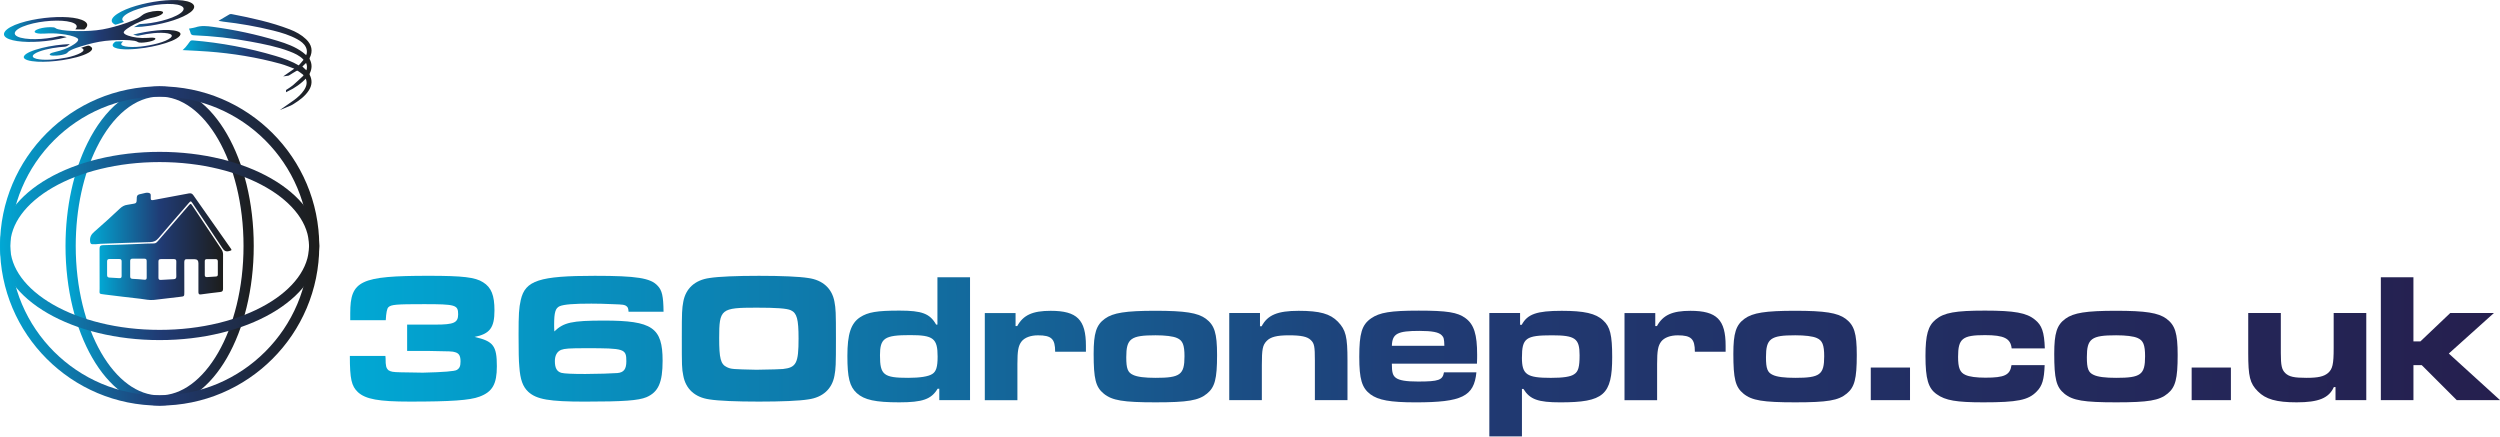
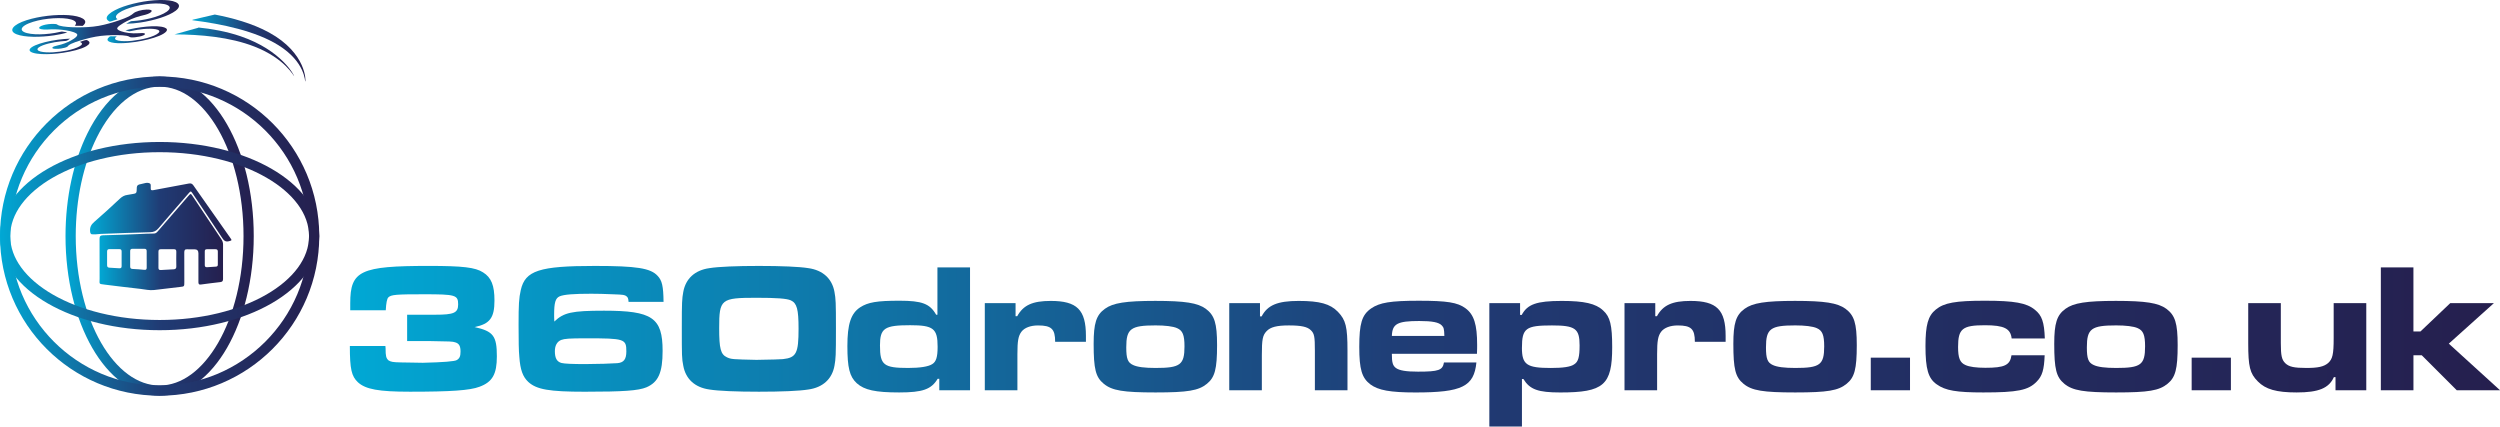
- <svg xmlns="http://www.w3.org/2000/svg" xmlns:xlink="http://www.w3.org/1999/xlink" id="Layer_2" data-name="Layer 2" viewBox="0 0 1223.8 213.64">
+ <svg xmlns="http://www.w3.org/2000/svg" xmlns:xlink="http://www.w3.org/1999/xlink" id="Layer_2" data-name="Layer 2" viewBox="0 0 1223.8 208.8">
  <defs>
    <style>
      .cls-1 {
-         stroke: url(#linear-gradient-3);
+         stroke: url(#New_Gradient_Swatch_1-2);
      }

-       .cls-1, .cls-2, .cls-3, .cls-4 {
+       .cls-1, .cls-2, .cls-3 {
+         fill: none;
        stroke-miterlimit: 10;
-       }
- 
-       .cls-1, .cls-3, .cls-4 {
-         fill: none;
        stroke-width: 5px;
      }

+       .cls-4 {
+         fill: url(#New_Gradient_Swatch_1-9);
+       }
+ 
      .cls-5 {
-         fill: url(#linear-gradient-14);
+         fill: url(#New_Gradient_Swatch_1-12);
      }

      .cls-6 {
-         fill: url(#linear-gradient-6);
+         fill: url(#New_Gradient_Swatch_1-10);
+       }
+ 
+       .cls-2 {
+         stroke: url(#New_Gradient_Swatch_1-3);
      }

      .cls-7 {
-         fill: url(#linear-gradient-11);
+         fill: url(#New_Gradient_Swatch_1-5);
      }

      .cls-8 {
-         fill: url(#linear-gradient-10);
-       }
- 
-       .cls-2 {
-         fill: url(#linear-gradient-7);
-         stroke: url(#linear-gradient-8);
+         fill: url(#New_Gradient_Swatch_1-14);
      }

      .cls-9 {
-         fill: url(#linear-gradient-5);
+         fill: url(#New_Gradient_Swatch_1-7);
      }

      .cls-3 {
-         stroke: url(#linear-gradient-4);
-       }
- 
-       .cls-4 {
-         stroke: url(#linear-gradient-2);
+         stroke: url(#New_Gradient_Swatch_1-4);
      }

      .cls-10 {
-         fill: url(#linear-gradient-9);
+         fill: url(#New_Gradient_Swatch_1-6);
      }

      .cls-11 {
-         fill: url(#linear-gradient);
+         fill: url(#New_Gradient_Swatch_1-11);
      }

      .cls-12 {
-         fill: url(#linear-gradient-12);
+         fill: url(#New_Gradient_Swatch_1-13);
      }

      .cls-13 {
-         fill: url(#linear-gradient-13);
+         fill: url(#New_Gradient_Swatch_1);
+       }
+ 
+       .cls-14 {
+         fill: url(#New_Gradient_Swatch_1-8);
      }
    </style>
-     <linearGradient id="linear-gradient" x1="171.27" y1="174.32" x2="1223.8" y2="174.32" gradientUnits="userSpaceOnUse">
+     <linearGradient id="New_Gradient_Swatch_1" data-name="New Gradient Swatch 1" x1="171.27" y1="169.48" x2="1223.8" y2="169.48" gradientUnits="userSpaceOnUse">
      <stop offset="0" stop-color="#01a8d4" />
      <stop offset=".5" stop-color="#203b74" />
      <stop offset="1" stop-color="#251f4e" />
    </linearGradient>
-     <linearGradient id="linear-gradient-2" x1="32.07" y1="120.41" x2="124.2" y2="120.41" gradientUnits="userSpaceOnUse">
-       <stop offset="0" stop-color="#01a8d4" />
-       <stop offset=".5" stop-color="#203b74" />
-       <stop offset="1" stop-color="#1d1d1b" />
-     </linearGradient>
-     <linearGradient id="linear-gradient-3" x1="0" x2="156.27" xlink:href="#linear-gradient-2" />
-     <linearGradient id="linear-gradient-4" x1="0" y1="120.41" x2="156.27" y2="120.41" xlink:href="#linear-gradient-2" />
-     <linearGradient id="linear-gradient-5" x1="48.71" y1="123.36" x2="109.19" y2="123.36" xlink:href="#linear-gradient-2" />
-     <linearGradient id="linear-gradient-6" x1="44.08" y1="108.71" x2="113.31" y2="108.71" xlink:href="#linear-gradient-2" />
-     <linearGradient id="linear-gradient-7" x1="90.54" y1="29.6" x2="152" y2="29.6" xlink:href="#linear-gradient-2" />
-     <linearGradient id="linear-gradient-8" x1="89.41" y1="30.37" x2="152.5" y2="30.37" xlink:href="#linear-gradient-2" />
-     <linearGradient id="linear-gradient-9" x1="59.86" y1="18.97" x2="89.32" y2="18.97" gradientTransform="translate(-11.75 1.77) rotate(-.95) scale(1.12 1) skewX(-1.8)" xlink:href="#linear-gradient-2" />
-     <linearGradient id="linear-gradient-10" x1="21.24" y1="24.75" x2="50.95" y2="24.75" gradientTransform="translate(-11.75 1.77) rotate(-.95) scale(1.12 1) skewX(-1.8)" xlink:href="#linear-gradient-2" />
-     <linearGradient id="linear-gradient-11" x1="25.76" y1="15.56" x2="81.55" y2="15.56" gradientTransform="translate(-11.75 1.77) rotate(-.95) scale(1.12 1) skewX(-1.8)" xlink:href="#linear-gradient-2" />
-     <linearGradient id="linear-gradient-12" x1="36.76" y1="25.93" x2="36.93" y2="25.93" xlink:href="#linear-gradient-2" />
-     <linearGradient id="linear-gradient-13" x1="59.26" y1="6.31" x2="95.07" y2="6.31" gradientTransform="translate(-11.75 1.77) rotate(-.95) scale(1.12 1) skewX(-1.8)" xlink:href="#linear-gradient-2" />
-     <linearGradient id="linear-gradient-14" x1="12.43" y1="13.21" x2="48.64" y2="13.21" gradientTransform="translate(-11.75 1.77) rotate(-.95) scale(1.12 1) skewX(-1.8)" xlink:href="#linear-gradient-2" />
+     <linearGradient id="New_Gradient_Swatch_1-2" data-name="New Gradient Swatch 1" x1="32.07" y1="115.57" x2="124.2" y2="115.57" xlink:href="#New_Gradient_Swatch_1" />
+     <linearGradient id="New_Gradient_Swatch_1-3" data-name="New Gradient Swatch 1" x1="0" y1="115.57" x2="156.27" y2="115.57" xlink:href="#New_Gradient_Swatch_1" />
+     <linearGradient id="New_Gradient_Swatch_1-4" data-name="New Gradient Swatch 1" x1="0" y1="115.57" x2="156.27" y2="115.57" xlink:href="#New_Gradient_Swatch_1" />
+     <linearGradient id="New_Gradient_Swatch_1-5" data-name="New Gradient Swatch 1" x1="48.71" y1="118.52" x2="109.19" y2="118.52" xlink:href="#New_Gradient_Swatch_1" />
+     <linearGradient id="New_Gradient_Swatch_1-6" data-name="New Gradient Swatch 1" x1="44.08" y1="103.87" x2="113.31" y2="103.87" xlink:href="#New_Gradient_Swatch_1" />
+     <linearGradient id="New_Gradient_Swatch_1-7" data-name="New Gradient Swatch 1" x1="61.02" y1="15.99" x2="86.83" y2="15.99" gradientTransform="translate(-15.63 2.35) rotate(-.95) scale(1.12 1) skewX(-1.8)" xlink:href="#New_Gradient_Swatch_1" />
+     <linearGradient id="New_Gradient_Swatch_1-8" data-name="New Gradient Swatch 1" x1="27.16" y1="21.05" x2="53.21" y2="21.05" gradientTransform="translate(-15.63 2.35) rotate(-.95) scale(1.12 1) skewX(-1.8)" xlink:href="#New_Gradient_Swatch_1" />
+     <linearGradient id="New_Gradient_Swatch_1-9" data-name="New Gradient Swatch 1" x1="31.13" y1="13" x2="80.03" y2="13" gradientTransform="translate(-15.63 2.35) rotate(-.95) scale(1.12 1) skewX(-1.8)" xlink:href="#New_Gradient_Swatch_1" />
+     <linearGradient id="New_Gradient_Swatch_1-10" data-name="New Gradient Swatch 1" x1="36.51" y1="22.73" x2="36.66" y2="22.73" xlink:href="#New_Gradient_Swatch_1" />
+     <linearGradient id="New_Gradient_Swatch_1-11" data-name="New Gradient Swatch 1" x1="60.49" y1="4.89" x2="91.88" y2="4.89" gradientTransform="translate(-15.63 2.35) rotate(-.95) scale(1.12 1) skewX(-1.8)" xlink:href="#New_Gradient_Swatch_1" />
+     <linearGradient id="New_Gradient_Swatch_1-12" data-name="New Gradient Swatch 1" x1="19.44" y1="10.94" x2="51.18" y2="10.94" gradientTransform="translate(-15.63 2.35) rotate(-.95) scale(1.12 1) skewX(-1.8)" xlink:href="#New_Gradient_Swatch_1" />
+     <linearGradient id="New_Gradient_Swatch_1-13" data-name="New Gradient Swatch 1" x1="94.15" y1="23.54" x2="149.53" y2="23.54" xlink:href="#New_Gradient_Swatch_1" />
+     <linearGradient id="New_Gradient_Swatch_1-14" data-name="New Gradient Swatch 1" x1="85.41" y1="25.38" x2="144" y2="25.38" xlink:href="#New_Gradient_Swatch_1" />
  </defs>
  <g id="Layer_1-2" data-name="Layer 1">
    <g>
-       <path class="cls-11" d="M171.45,156.74v-3.52c0-15.87,4.96-18.21,38.41-18.21,16.77,0,22.81,.72,26.6,3.16,4.06,2.52,5.59,6.4,5.59,13.79,0,8.48-2.25,11.45-9.74,12.98,9.2,2.07,10.91,4.33,10.91,14.34,0,8.75-2.16,12.53-8.48,14.88-4.69,1.8-14.07,2.43-34.08,2.43-15.33,0-21.64-1.17-25.43-4.6-3.16-2.98-3.97-6.4-3.97-17.76h17.4l.09,1.08c0,3.88,.27,4.87,1.44,5.95,1.26,.72,1.98,.9,6.04,.99l5.68,.09,5.05,.09q15.24-.36,16.68-1.35c1.35-.81,1.8-1.89,1.8-4.15,0-2.71-.72-3.97-2.61-4.51-1.44-.45-1.98-.45-12.98-.63h-10.55v-12.89h13.79c9.11,0,11.18-.9,11.18-5.05,0-4.6-1.26-4.96-16.77-4.96-13.52,0-16.05,.18-17.4,1.53q-.99,.99-1.26,6.31h-17.4Z" />
-       <path class="cls-11" d="M307.69,152.6c-.09-1.62-.36-2.25-.99-2.71-.9-.72-1.44-.81-6.58-.99-4.06-.18-7.66-.27-10.64-.27-8.57,0-13.34,.36-15.51,1.26-2.07,.9-2.71,3.07-2.71,9.02,0,.72,0,1.98,.09,3.34,4.6-4.42,8.57-5.32,24.34-5.32,23.62,0,28.67,3.43,28.67,19.66,0,10.64-2.07,15.33-7.93,17.85-3.97,1.62-11,2.16-30.21,2.16-17.31,0-23.53-1.08-27.59-4.78-2.71-2.52-3.97-5.95-4.42-12.44-.27-2.61-.36-7.75-.36-15.51,0-10.01,.18-13.07,1.08-17.04,2.16-9.56,9.11-11.81,36.25-11.81,20.47,0,27.32,1.08,30.75,4.87,2.16,2.25,2.8,5.05,2.89,12.71h-17.13Zm-33,18.66c-1.98,.81-3.07,2.71-3.07,5.5,0,3.43,.99,5.14,3.25,5.77,1.44,.36,5.32,.54,11.63,.54,5.32,0,13.8-.27,15.69-.45,3.16-.27,4.42-1.89,4.42-5.77,0-6.13-.9-6.4-19.66-6.4-8.39,0-10.55,.18-12.26,.81Z" />
-       <path class="cls-11" d="M395.69,136.1c7.12,.99,11.63,5.14,12.8,11.63,.63,3.52,.72,4.87,.72,18.03s-.09,14.61-.72,18.12c-1.17,6.49-5.68,10.64-12.8,11.63-4.42,.72-13.25,1.08-24.16,1.08s-19.84-.36-24.25-1.08c-7.12-.99-11.63-5.14-12.8-11.63-.72-3.61-.72-4.6-.72-18.93,0-12.17,.09-13.8,.72-17.22,1.17-6.49,5.68-10.64,12.8-11.63,4.51-.72,13.34-1.08,24.25-1.08s19.66,.36,24.16,1.08Zm-43.64,29.39c0,10.01,.72,12.8,3.79,14.25,2.16,.99,2.7,.99,14.43,1.26q11.27-.18,12.98-.36c6.58-.72,7.66-2.89,7.66-14.88,0-9.56-.81-12.53-3.79-13.89-1.98-.9-7.03-1.26-16.77-1.26-17.49,0-18.3,.63-18.3,14.88Z" />
-       <path class="cls-11" d="M474.86,195.87h-15.06v-5.59h-.81c-3.07,5.14-7.3,6.67-18.84,6.67s-17.04-1.17-20.74-4.51c-3.52-3.25-4.6-7.57-4.6-18.21s1.71-15.96,6.22-18.93c3.88-2.52,8.29-3.25,19.29-3.25s14.88,1.44,17.94,6.85h.63v-23.17h15.96v60.14Zm-44.09-21.82c0,9.47,1.8,10.91,13.79,10.91,5.68,0,9.92-.63,11.81-1.89,1.89-1.17,2.61-3.43,2.61-8.48,0-8.93-2.07-10.55-13.43-10.55-12.62,0-14.79,1.44-14.79,10.01Z" />
-       <path class="cls-11" d="M497.14,153.23v6.4h.81c2.98-5.41,7.48-7.48,16.41-7.48,12.89,0,17.22,4.33,17.22,17.13v2.89h-15.06c0-6.31-1.8-8.02-8.39-8.02-3.61,0-6.58,1.08-8.11,3.07-1.53,2.07-1.98,4.42-1.98,11v17.67h-15.96v-42.65h15.06Z" />
-       <path class="cls-11" d="M590.28,156.02c4.24,3.16,5.5,7.03,5.5,17.76,0,11.72-1.08,15.78-4.96,18.93-4.06,3.34-9.38,4.24-25.16,4.24s-21.28-.9-25.34-4.24c-3.97-3.25-4.96-7.21-4.96-19.57,0-10.01,1.26-14.07,5.5-17.13,3.97-2.89,10.19-3.88,24.71-3.88s20.74,.99,24.71,3.88Zm-38.95,18.84c0,5.59,.72,7.48,3.34,8.66,2.07,.99,5.68,1.44,11,1.44,12.08,0,14.16-1.53,14.16-10.55,0-5.59-.9-7.75-3.61-8.93-1.98-.9-5.86-1.35-10.55-1.35-12.17,0-14.34,1.62-14.34,10.73Z" />
-       <path class="cls-11" d="M616.79,153.23v6.49h.81c2.88-5.5,7.75-7.57,18.12-7.57s15.42,1.44,19.21,5.32c3.88,4.06,4.69,7.3,4.69,19.02v19.39h-15.96v-19.39c0-6.85-.27-8.39-1.98-10.01-1.71-1.71-4.78-2.34-10.73-2.34s-9.02,.81-10.91,2.79c-1.98,2.07-2.34,4.06-2.34,11.9v17.04h-15.96v-42.65h15.06Z" />
-       <path class="cls-11" d="M722.73,182.26c-1.17,11.81-7.03,14.7-29.84,14.7-12.35,0-18.21-1.08-22.09-3.97-4.15-3.16-5.41-7.39-5.41-18.3,0-11.45,1.26-15.69,5.77-18.84,4.15-2.89,9.56-3.79,23.35-3.79s19.02,.81,22.9,3.7c4.15,3.07,5.68,7.93,5.68,17.94,0,.54,0,2.52-.09,4.33h-41.66c0,4.33,.45,5.77,1.98,6.94,1.71,1.26,5.05,1.8,10.82,1.8,10.19,0,12.08-.72,12.71-4.51h15.87Zm-15.69-12.98c-.09-3.34-.27-4.15-1.26-5.14-1.44-1.53-4.69-2.16-11-2.16-10.73,0-13.25,1.35-13.43,7.3h25.7Z" />
-       <path class="cls-11" d="M729.05,153.23h15.06v5.77h.81c2.79-5.23,7.3-6.85,19.57-6.85,11,0,16.68,1.26,20.29,4.69,3.43,3.07,4.42,7.21,4.42,17.94,0,18.57-4.15,22.18-25.43,22.18-10.82,0-14.88-1.44-18.03-6.58h-.72v23.26h-15.96v-60.41Zm15.96,21.82c0,8.3,2.34,9.92,14.16,9.92,5.95,0,9.74-.54,11.45-1.8,1.98-1.26,2.62-3.52,2.62-9.29,0-8.21-2.16-9.74-13.52-9.74-12.8,0-14.7,1.35-14.7,10.91Z" />
-       <path class="cls-11" d="M810.29,153.23v6.4h.81c2.98-5.41,7.48-7.48,16.41-7.48,12.89,0,17.22,4.33,17.22,17.13v2.89h-15.06c0-6.31-1.8-8.02-8.38-8.02-3.61,0-6.58,1.08-8.12,3.07-1.53,2.07-1.98,4.42-1.98,11v17.67h-15.96v-42.65h15.06Z" />
-       <path class="cls-11" d="M903.43,156.02c4.24,3.16,5.5,7.03,5.5,17.76,0,11.72-1.08,15.78-4.96,18.93-4.06,3.34-9.38,4.24-25.16,4.24s-21.28-.9-25.34-4.24c-3.97-3.25-4.96-7.21-4.96-19.57,0-10.01,1.26-14.07,5.5-17.13,3.97-2.89,10.19-3.88,24.71-3.88s20.74,.99,24.71,3.88Zm-38.95,18.84c0,5.59,.72,7.48,3.34,8.66,2.07,.99,5.68,1.44,11,1.44,12.08,0,14.16-1.53,14.16-10.55,0-5.59-.9-7.75-3.61-8.93-1.98-.9-5.86-1.35-10.55-1.35-12.17,0-14.34,1.62-14.34,10.73Z" />
-       <path class="cls-11" d="M934.99,179.92v15.96h-19.21v-15.96h19.21Z" />
-       <path class="cls-11" d="M1000.9,178.74c-.27,7.12-1.17,10.19-3.97,12.98-4.06,4.15-9.29,5.23-26.06,5.23-13.07,0-18.57-.9-22.81-3.97-4.15-2.89-5.5-7.48-5.5-18.75,0-10.28,1.26-14.79,5.05-17.85,4.06-3.34,9.65-4.33,24.07-4.33s20.38,1.08,24.43,4.42c3.43,2.71,4.6,6.04,4.87,14.07h-16.23c-.54-4.87-3.7-6.49-13.07-6.49-11.09,0-13.16,1.71-13.16,10.64,0,5.41,.9,7.66,3.61,8.84,1.89,.9,5.41,1.35,9.74,1.35,9.38,0,12.08-1.26,12.8-6.13h16.23Z" />
-       <path class="cls-11" d="M1060.51,156.02c4.24,3.16,5.5,7.03,5.5,17.76,0,11.72-1.08,15.78-4.96,18.93-4.06,3.34-9.38,4.24-25.16,4.24s-21.28-.9-25.34-4.24c-3.97-3.25-4.96-7.21-4.96-19.57,0-10.01,1.26-14.07,5.5-17.13,3.97-2.89,10.19-3.88,24.71-3.88s20.74,.99,24.71,3.88Zm-38.95,18.84c0,5.59,.72,7.48,3.34,8.66,2.07,.99,5.68,1.44,11,1.44,12.08,0,14.16-1.53,14.16-10.55,0-5.59-.9-7.75-3.61-8.93-1.98-.9-5.86-1.35-10.55-1.35-12.17,0-14.34,1.62-14.34,10.73Z" />
-       <path class="cls-11" d="M1092.07,179.92v15.96h-19.21v-15.96h19.21Z" />
-       <path class="cls-11" d="M1143.28,195.87v-6.4h-.81c-2.43,5.41-7.48,7.48-18.21,7.48-9.92,0-15.24-1.53-19.02-5.41-3.88-3.88-4.69-7.21-4.69-18.75v-19.57h15.96v19.57c0,6.13,.45,8.11,2.16,9.83,1.89,1.8,4.33,2.34,10.37,2.34,5.68,0,8.48-.63,10.55-2.34,2.25-1.98,2.79-4.24,2.79-12.26v-17.13h15.96v42.65h-15.06Z" />
-       <path class="cls-11" d="M1181.42,135.73v31.38h3.43l14.61-13.89h21.37l-22.09,19.84,25.07,22.81h-21.19l-17.13-17.13h-4.06v17.13h-15.96v-60.14h15.96Z" />
+       <path class="cls-13" d="M171.45,151.9v-3.52c0-15.87,4.96-18.21,38.41-18.21,16.77,0,22.81,.72,26.6,3.16,4.06,2.52,5.59,6.4,5.59,13.79,0,8.48-2.25,11.45-9.74,12.98,9.2,2.07,10.91,4.33,10.91,14.34,0,8.75-2.16,12.53-8.48,14.88-4.69,1.8-14.07,2.43-34.08,2.43-15.33,0-21.64-1.17-25.43-4.6-3.16-2.98-3.97-6.4-3.97-17.76h17.4l.09,1.08c0,3.88,.27,4.87,1.44,5.95,1.26,.72,1.98,.9,6.04,.99l5.68,.09,5.05,.09q15.24-.36,16.68-1.35c1.35-.81,1.8-1.89,1.8-4.15,0-2.71-.72-3.97-2.61-4.51-1.44-.45-1.98-.45-12.98-.63h-10.55v-12.89h13.79c9.11,0,11.18-.9,11.18-5.05,0-4.6-1.26-4.96-16.77-4.96-13.52,0-16.05,.18-17.4,1.53q-.99,.99-1.26,6.31h-17.4Z" />
+       <path class="cls-13" d="M307.69,147.76c-.09-1.62-.36-2.25-.99-2.71-.9-.72-1.44-.81-6.58-.99-4.06-.18-7.66-.27-10.64-.27-8.57,0-13.34,.36-15.51,1.26-2.07,.9-2.71,3.07-2.71,9.02,0,.72,0,1.98,.09,3.34,4.6-4.42,8.57-5.32,24.34-5.32,23.62,0,28.67,3.43,28.67,19.66,0,10.64-2.07,15.33-7.93,17.85-3.97,1.62-11,2.16-30.21,2.16-17.31,0-23.53-1.08-27.59-4.78-2.71-2.52-3.97-5.95-4.42-12.44-.27-2.61-.36-7.75-.36-15.51,0-10.01,.18-13.07,1.08-17.04,2.16-9.56,9.11-11.81,36.25-11.81,20.47,0,27.32,1.08,30.75,4.87,2.16,2.25,2.8,5.05,2.89,12.71h-17.13Zm-33,18.66c-1.98,.81-3.07,2.71-3.07,5.5,0,3.43,.99,5.14,3.25,5.77,1.44,.36,5.32,.54,11.63,.54,5.32,0,13.8-.27,15.69-.45,3.16-.27,4.42-1.89,4.42-5.77,0-6.13-.9-6.4-19.66-6.4-8.39,0-10.55,.18-12.26,.81Z" />
+       <path class="cls-13" d="M395.69,131.26c7.12,.99,11.63,5.14,12.8,11.63,.63,3.52,.72,4.87,.72,18.03s-.09,14.61-.72,18.12c-1.17,6.49-5.68,10.64-12.8,11.63-4.42,.72-13.25,1.08-24.16,1.08s-19.84-.36-24.25-1.08c-7.12-.99-11.63-5.14-12.8-11.63-.72-3.61-.72-4.6-.72-18.93,0-12.17,.09-13.8,.72-17.22,1.17-6.49,5.68-10.64,12.8-11.63,4.51-.72,13.34-1.08,24.25-1.08s19.66,.36,24.16,1.08Zm-43.64,29.39c0,10.01,.72,12.8,3.79,14.25,2.16,.99,2.7,.99,14.43,1.26q11.27-.18,12.98-.36c6.58-.72,7.66-2.89,7.66-14.88,0-9.56-.81-12.53-3.79-13.89-1.98-.9-7.03-1.26-16.77-1.26-17.49,0-18.3,.63-18.3,14.88Z" />
+       <path class="cls-13" d="M474.86,191.03h-15.06v-5.59h-.81c-3.07,5.14-7.3,6.67-18.84,6.67s-17.04-1.17-20.74-4.51c-3.52-3.25-4.6-7.57-4.6-18.21s1.71-15.96,6.22-18.93c3.88-2.52,8.29-3.25,19.29-3.25s14.88,1.44,17.94,6.85h.63v-23.17h15.96v60.14Zm-44.09-21.82c0,9.47,1.8,10.91,13.79,10.91,5.68,0,9.92-.63,11.81-1.89,1.89-1.17,2.61-3.43,2.61-8.48,0-8.93-2.07-10.55-13.43-10.55-12.62,0-14.79,1.44-14.79,10.01Z" />
+       <path class="cls-13" d="M497.14,148.39v6.4h.81c2.98-5.41,7.48-7.48,16.41-7.48,12.89,0,17.22,4.33,17.22,17.13v2.89h-15.06c0-6.31-1.8-8.02-8.39-8.02-3.61,0-6.58,1.08-8.11,3.07-1.53,2.07-1.98,4.42-1.98,11v17.67h-15.96v-42.65h15.06Z" />
+       <path class="cls-13" d="M590.28,151.18c4.24,3.16,5.5,7.03,5.5,17.76,0,11.72-1.08,15.78-4.96,18.93-4.06,3.34-9.38,4.24-25.16,4.24s-21.28-.9-25.34-4.24c-3.97-3.25-4.96-7.21-4.96-19.57,0-10.01,1.26-14.07,5.5-17.13,3.97-2.89,10.19-3.88,24.71-3.88s20.74,.99,24.71,3.88Zm-38.95,18.84c0,5.59,.72,7.48,3.34,8.66,2.07,.99,5.68,1.44,11,1.44,12.08,0,14.16-1.53,14.16-10.55,0-5.59-.9-7.75-3.61-8.93-1.98-.9-5.86-1.35-10.55-1.35-12.17,0-14.34,1.62-14.34,10.73Z" />
+       <path class="cls-13" d="M616.79,148.39v6.49h.81c2.88-5.5,7.75-7.57,18.12-7.57s15.42,1.44,19.21,5.32c3.88,4.06,4.69,7.3,4.69,19.02v19.39h-15.96v-19.39c0-6.85-.27-8.39-1.98-10.01-1.71-1.71-4.78-2.34-10.73-2.34s-9.02,.81-10.91,2.79c-1.98,2.07-2.34,4.06-2.34,11.9v17.04h-15.96v-42.65h15.06Z" />
+       <path class="cls-13" d="M722.73,177.42c-1.17,11.81-7.03,14.7-29.84,14.7-12.35,0-18.21-1.08-22.09-3.97-4.15-3.16-5.41-7.39-5.41-18.3,0-11.45,1.26-15.69,5.77-18.84,4.15-2.89,9.56-3.79,23.35-3.79s19.02,.81,22.9,3.7c4.15,3.07,5.68,7.93,5.68,17.94,0,.54,0,2.52-.09,4.33h-41.66c0,4.33,.45,5.77,1.98,6.94,1.71,1.26,5.05,1.8,10.82,1.8,10.19,0,12.08-.72,12.71-4.51h15.87Zm-15.69-12.98c-.09-3.34-.27-4.15-1.26-5.14-1.44-1.53-4.69-2.16-11-2.16-10.73,0-13.25,1.35-13.43,7.3h25.7Z" />
+       <path class="cls-13" d="M729.05,148.39h15.06v5.77h.81c2.79-5.23,7.3-6.85,19.57-6.85,11,0,16.68,1.26,20.29,4.69,3.43,3.07,4.42,7.21,4.42,17.94,0,18.57-4.15,22.18-25.43,22.18-10.82,0-14.88-1.44-18.03-6.58h-.72v23.26h-15.96v-60.41Zm15.96,21.82c0,8.3,2.34,9.92,14.16,9.92,5.95,0,9.74-.54,11.45-1.8,1.98-1.26,2.62-3.52,2.62-9.29,0-8.21-2.16-9.74-13.52-9.74-12.8,0-14.7,1.35-14.7,10.91Z" />
+       <path class="cls-13" d="M810.29,148.39v6.4h.81c2.98-5.41,7.48-7.48,16.41-7.48,12.89,0,17.22,4.33,17.22,17.13v2.89h-15.06c0-6.31-1.8-8.02-8.38-8.02-3.61,0-6.58,1.08-8.12,3.07-1.53,2.07-1.98,4.42-1.98,11v17.67h-15.96v-42.65h15.06Z" />
+       <path class="cls-13" d="M903.43,151.18c4.24,3.16,5.5,7.03,5.5,17.76,0,11.72-1.08,15.78-4.96,18.93-4.06,3.34-9.38,4.24-25.16,4.24s-21.28-.9-25.34-4.24c-3.97-3.25-4.96-7.21-4.96-19.57,0-10.01,1.26-14.07,5.5-17.13,3.97-2.89,10.19-3.88,24.71-3.88s20.74,.99,24.71,3.88Zm-38.95,18.84c0,5.59,.72,7.48,3.34,8.66,2.07,.99,5.68,1.44,11,1.44,12.08,0,14.16-1.53,14.16-10.55,0-5.59-.9-7.75-3.61-8.93-1.98-.9-5.86-1.35-10.55-1.35-12.17,0-14.34,1.62-14.34,10.73Z" />
+       <path class="cls-13" d="M934.99,175.08v15.96h-19.21v-15.96h19.21Z" />
+       <path class="cls-13" d="M1000.9,173.9c-.27,7.12-1.17,10.19-3.97,12.98-4.06,4.15-9.29,5.23-26.06,5.23-13.07,0-18.57-.9-22.81-3.97-4.15-2.89-5.5-7.48-5.5-18.75,0-10.28,1.26-14.79,5.05-17.85,4.06-3.34,9.65-4.33,24.07-4.33s20.38,1.08,24.43,4.42c3.43,2.71,4.6,6.04,4.87,14.07h-16.23c-.54-4.87-3.7-6.49-13.07-6.49-11.09,0-13.16,1.71-13.16,10.64,0,5.41,.9,7.66,3.61,8.84,1.89,.9,5.41,1.35,9.74,1.35,9.38,0,12.08-1.26,12.8-6.13h16.23Z" />
+       <path class="cls-13" d="M1060.51,151.18c4.24,3.16,5.5,7.03,5.5,17.76,0,11.72-1.08,15.78-4.96,18.93-4.06,3.34-9.38,4.24-25.16,4.24s-21.28-.9-25.34-4.24c-3.97-3.25-4.96-7.21-4.96-19.57,0-10.01,1.26-14.07,5.5-17.13,3.97-2.89,10.19-3.88,24.71-3.88s20.74,.99,24.71,3.88Zm-38.95,18.84c0,5.59,.72,7.48,3.34,8.66,2.07,.99,5.68,1.44,11,1.44,12.08,0,14.16-1.53,14.16-10.55,0-5.59-.9-7.75-3.61-8.93-1.98-.9-5.86-1.35-10.55-1.35-12.17,0-14.34,1.62-14.34,10.73Z" />
+       <path class="cls-13" d="M1092.07,175.08v15.96h-19.21v-15.96h19.21Z" />
+       <path class="cls-13" d="M1143.28,191.03v-6.4h-.81c-2.43,5.41-7.48,7.48-18.21,7.48-9.92,0-15.24-1.53-19.02-5.41-3.88-3.88-4.69-7.21-4.69-18.75v-19.57h15.96v19.57c0,6.13,.45,8.11,2.16,9.83,1.89,1.8,4.33,2.34,10.37,2.34,5.68,0,8.48-.63,10.55-2.34,2.25-1.98,2.79-4.24,2.79-12.26v-17.13h15.96v42.65h-15.06Z" />
+       <path class="cls-13" d="M1181.42,130.89v31.38h3.43l14.61-13.89h21.37l-22.09,19.84,25.07,22.81h-21.19l-17.13-17.13h-4.06v17.13h-15.96v-60.14h15.96Z" />
    </g>
-     <path class="cls-4" d="M45.06,71.18c-6.54,13.23-10.49,30.43-10.49,49.23,0,41.77,19.51,75.64,43.57,75.64s43.57-33.86,43.57-75.64-19.51-75.64-43.57-75.64c-13.23,0-25.09,10.24-33.08,26.41" />
-     <circle class="cls-1" cx="78.14" cy="120.41" r="75.64" />
-     <ellipse class="cls-3" cx="78.14" cy="120.41" rx="75.64" ry="43.57" />
+     <path class="cls-1" d="M45.06,66.34c-6.54,13.23-10.49,30.43-10.49,49.23,0,41.77,19.51,75.64,43.57,75.64s43.57-33.86,43.57-75.64-19.51-75.64-43.57-75.64c-13.23,0-25.09,10.24-33.08,26.41" />
+     <circle class="cls-2" cx="78.14" cy="115.57" r="75.64" />
+     <ellipse class="cls-3" cx="78.14" cy="115.57" rx="75.64" ry="43.57" />
    <g>
-       <path class="cls-9" d="M109.17,132.85c0,2.84-.03,5.67,.01,8.51,.01,.98-.28,1.46-1.34,1.57-3.17,.34-6.34,.77-9.5,1.19-1.19,.16-1.21-.57-1.21-1.4,0-4.64,0-9.28,0-13.91q0-1.93-1.93-1.93c-1.17,0-2.34,.06-3.51-.01-1.12-.07-1.49,.37-1.48,1.48,.04,4.86,.02,9.73,.02,14.59,0,2.18,0,2.13-2.11,2.37-4.24,.47-8.48,1-12.72,1.5-2.27,.27-4.48-.31-6.7-.56-5.76-.63-11.52-1.35-17.27-2.06-3.28-.41-2.66-.19-2.67-2.93-.04-6.48,.02-12.97-.03-19.45-.01-1.27,.39-1.76,1.67-1.79,5.89-.16,11.78-.34,17.67-.61,2.43-.11,4.85-.26,7.28-.25,.88,0,1.38-.5,1.9-1.1,4.97-5.76,9.95-11.51,14.94-17.26,1.15-1.32,1.18-1.31,2.16,.17,4.67,7,9.34,14.01,14.03,21,.55,.82,.83,1.65,.81,2.64-.04,2.75-.01,5.49-.02,8.24Zm-31.6-.94c0,1.3,.03,2.61-.01,3.91-.02,.84,.25,1.26,1.16,1.2,2.11-.14,4.22-.23,6.32-.35,.83-.05,1.29-.4,1.27-1.35-.05-2.43-.04-4.86,0-7.28,.01-.86-.31-1.22-1.18-1.21-2.11,.03-4.23,.04-6.34,0-.95-.02-1.26,.4-1.23,1.3,.05,1.26,.01,2.52,.01,3.78Zm-5.77-.1c0-1.35-.01-2.7,0-4.05,0-.79-.32-1.14-1.13-1.13-1.93,.03-3.87,.04-5.8,0-.91-.02-1.16,.4-1.15,1.23,.02,2.47,.03,4.95,0,7.42-.01,.86,.34,1.18,1.19,1.22,1.93,.09,3.86,.23,5.78,.43,.88,.09,1.12-.3,1.12-1.07,0-1.35,0-2.7,0-4.05Zm-12.27-.18c0-1.22-.03-2.43,.01-3.65,.03-.89-.37-1.21-1.21-1.19-1.58,.02-3.15,.02-4.73,0-.87-.01-1.19,.38-1.18,1.23,.03,2.21,.03,4.41,0,6.62,0,.78,.32,1.19,1.09,1.23,1.62,.1,3.23,.18,4.85,.3,.89,.07,1.22-.29,1.18-1.17-.05-1.12-.01-2.25-.01-3.38Zm40.72-.36c0,1.08,.03,2.16-.01,3.23-.04,.9,.36,1.21,1.21,1.14,1.43-.11,2.86-.21,4.3-.28,.73-.04,.89-.48,.88-1.08,0-2.11-.01-4.22,0-6.33,0-.81-.39-1.12-1.16-1.11-1.39,.02-2.78,.02-4.18,0-.73,0-1.07,.31-1.05,1.05,.02,1.12,0,2.24,0,3.37Z" />
-       <path class="cls-6" d="M46.61,119.55c-.32,0-.63-.03-.95,0-1.18,.12-1.49-.4-1.57-1.56-.14-1.93,.53-3.22,2.02-4.5,4.27-3.67,8.39-7.5,12.51-11.34,1.1-1.03,2.25-1.73,3.75-1.9,1.07-.12,2.12-.42,3.19-.55,.91-.12,1.32-.5,1.33-1.48,.05-2.86,.08-2.87,2.99-3.48,.92-.19,1.81-.55,2.78-.35,.77,.16,1.22,.51,1.13,1.36-.04,.4,.02,.81,0,1.21-.06,.94,.33,1.14,1.23,.97,5.79-1.1,11.59-2.13,17.37-3.24,1.04-.2,1.66,.02,2.27,.89,6.01,8.6,12.06,17.17,18.1,25.75,.84,1.19,.75,1.18-.63,1.57-1.6,.45-2.43-.16-3.28-1.46-4.79-7.3-9.67-14.55-14.52-21.82-.89-1.34-.95-1.35-2-.14-4.92,5.68-9.88,11.34-14.74,17.08-1.11,1.31-2.27,1.9-4.01,1.95-8.14,.2-16.28,.54-24.42,.84-.85,.03-1.7,.15-2.55,.22,0-.01,0-.03,0-.04Z" />
+       <path class="cls-7" d="M109.17,128.01c0,2.84-.03,5.67,.01,8.51,.01,.98-.28,1.46-1.34,1.57-3.17,.34-6.34,.77-9.5,1.19-1.19,.16-1.21-.57-1.21-1.4,0-4.64,0-9.28,0-13.91q0-1.93-1.93-1.93c-1.17,0-2.34,.06-3.51-.01-1.12-.07-1.49,.37-1.48,1.48,.04,4.86,.02,9.73,.02,14.59,0,2.18,0,2.13-2.11,2.37-4.24,.47-8.48,1-12.72,1.5-2.27,.27-4.48-.31-6.7-.56-5.76-.63-11.52-1.35-17.27-2.06-3.28-.41-2.66-.19-2.67-2.93-.04-6.48,.02-12.97-.03-19.45-.01-1.27,.39-1.76,1.67-1.79,5.89-.16,11.78-.34,17.67-.61,2.43-.11,4.85-.26,7.28-.25,.88,0,1.38-.5,1.9-1.1,4.97-5.76,9.95-11.51,14.94-17.26,1.15-1.32,1.18-1.31,2.16,.17,4.67,7,9.34,14.01,14.03,21,.55,.82,.83,1.65,.81,2.64-.04,2.75-.01,5.49-.02,8.24Zm-31.6-.94c0,1.3,.03,2.61-.01,3.91-.02,.84,.25,1.26,1.16,1.2,2.11-.14,4.22-.23,6.32-.35,.83-.05,1.29-.4,1.27-1.35-.05-2.43-.04-4.86,0-7.28,.01-.86-.31-1.22-1.18-1.21-2.11,.03-4.23,.04-6.34,0-.95-.02-1.26,.4-1.23,1.3,.05,1.26,.01,2.52,.01,3.78Zm-5.77-.1c0-1.35-.01-2.7,0-4.05,0-.79-.32-1.14-1.13-1.13-1.93,.03-3.87,.04-5.8,0-.91-.02-1.16,.4-1.15,1.23,.02,2.47,.03,4.95,0,7.42-.01,.86,.34,1.18,1.19,1.22,1.93,.09,3.86,.23,5.78,.43,.88,.09,1.12-.3,1.12-1.07,0-1.35,0-2.7,0-4.05Zm-12.27-.18c0-1.22-.03-2.43,.01-3.65,.03-.89-.37-1.21-1.21-1.19-1.58,.02-3.15,.02-4.73,0-.87-.01-1.19,.38-1.18,1.23,.03,2.21,.03,4.41,0,6.62,0,.78,.32,1.19,1.09,1.23,1.62,.1,3.23,.18,4.85,.3,.89,.07,1.22-.29,1.18-1.17-.05-1.12-.01-2.25-.01-3.38Zm40.72-.36c0,1.08,.03,2.16-.01,3.23-.04,.9,.36,1.21,1.21,1.14,1.43-.11,2.86-.21,4.3-.28,.73-.04,.89-.48,.88-1.08,0-2.11-.01-4.22,0-6.33,0-.81-.39-1.12-1.16-1.11-1.39,.02-2.78,.02-4.18,0-.73,0-1.07,.31-1.05,1.05,.02,1.12,0,2.24,0,3.37Z" />
+       <path class="cls-10" d="M46.61,114.71c-.32,0-.63-.03-.95,0-1.18,.12-1.49-.4-1.57-1.56-.14-1.93,.53-3.22,2.02-4.5,4.27-3.67,8.39-7.5,12.51-11.34,1.1-1.03,2.25-1.73,3.75-1.9,1.07-.12,2.12-.42,3.19-.55,.91-.12,1.32-.5,1.33-1.48,.05-2.86,.08-2.87,2.99-3.48,.92-.19,1.81-.55,2.78-.35,.77,.16,1.22,.51,1.13,1.36-.04,.4,.02,.81,0,1.21-.06,.94,.33,1.14,1.23,.97,5.79-1.1,11.59-2.13,17.37-3.24,1.04-.2,1.66,.02,2.27,.89,6.01,8.6,12.06,17.17,18.1,25.75,.84,1.19,.75,1.18-.63,1.57-1.6,.45-2.43-.16-3.28-1.46-4.79-7.3-9.67-14.55-14.52-21.82-.89-1.34-.95-1.35-2-.14-4.92,5.68-9.88,11.34-14.74,17.08-1.11,1.31-2.27,1.9-4.01,1.95-8.14,.2-16.28,.54-24.42,.84-.85,.03-1.7,.15-2.55,.22,0-.01,0-.03,0-.04Z" />
    </g>
-     <g>
-       <path class="cls-2" d="M140.51,44.34c1.09-.74,2.26-1.41,3.24-2.25,1.69-1.44,3.26-2.99,4.9-4.49,.62-.57,.51-1.07-.12-1.55-.84-.62-1.65-1.28-2.55-1.83-.24-.15-.83-.11-1.1,.05-1.18,.66-2.3,1.4-3.46,2.11-.26,.16-.55,.27-.9,.31,1.44-1,2.88-2,4.61-3.2-2.75-.99-5.17-2.06-7.73-2.76-11.55-3.18-23.41-5.09-35.47-6-3.74-.28-7.49-.43-11.37-.64,.23-.23,.45-.42,.63-.64,.72-.9,1.47-1.79,2.1-2.74,.28-.42,.55-.48,1.03-.44,13.82,1.15,27.29,3.69,40.41,7.59,4,1.19,7.9,2.59,11.61,4.77,.91-1.03,1.83-2.02,2.66-3.06,.14-.17-.02-.66-.22-.87-1.84-1.9-4.3-3.03-6.86-4.01-6.15-2.35-12.67-3.6-19.2-4.82-9.17-1.72-18.45-2.71-27.82-3.1-.75-.03-1.06-.24-1.17-.87-.09-.48-.33-.94-.54-1.51,.91-.18,1.82-.25,2.64-.53,2.72-.94,5.44-.61,8.21-.24,10.81,1.45,21.38,3.71,31.7,6.85,4.38,1.33,8.65,2.89,12.22,5.57,.71,.53,1.33,1.14,2,1.71,.95-1.16,1.03-3.23,.2-4.9-.9-1.82-2.54-3.05-4.4-4.08-3.69-2.03-7.77-3.28-11.95-4.31-8.02-1.99-16.17-3.42-24.44-4.35-.28-.03-.56-.09-1.01-.17,1.51-.89,2.87-1.72,4.25-2.5,.19-.11,.52-.08,.77-.03,9.64,1.87,19.21,3.94,28.28,7.43,2.93,1.13,5.62,2.61,7.8,4.7,2.68,2.56,3.3,5.42,1.67,8.63-.15,.29-.13,.75,.03,1.04,1.16,2.17,1.1,4.32,.02,6.5-.17,.34-.17,.86,0,1.2,1.24,2.42,1.05,4.76-.4,7.03-1.73,2.72-4.37,4.69-7.22,6.47-.88,.55-1.81,1.04-2.82,1.44,1.16-.81,2.34-1.6,3.47-2.43,1.95-1.44,3.72-3.04,5-4.97,1.43-2.14,1.98-4.37,.59-6.81-2.58,2.84-5.71,5.01-9.29,6.72Zm6.78-11.78c.98,.93,1.92,1.82,2.89,2.74,.79-1.76,.83-3.5-.21-5.32-1.02,.98-1.97,1.9-2.68,2.58Z" />
-       <path class="cls-10" d="M57.64,20.28c.47,0,.94,0,1.4,0,.43,0,.86,.01,1.28,.03-3.54,2.54,3.27,3.06,8.5,2.49,5.31-.57,12.42-2.22,14.73-4.35,2.41-2.23-3.52-2.68-8.27-2.23-2.3,.22-4.66,.6-6.89,1.11-.84,.19-.91,.22-1.48,.1-.63-.14-1.2-.3-1.74-.47,6.68-1.79,17.49-3.24,21.91-1.54,2.84,1.1,.56,3.11-3.05,4.61-3.66,1.52-8.48,2.69-13.18,3.4-5.24,.79-11.82,1.19-14.67-.11-1.44-.66-1.31-1.69,.03-2.73,.44-.34,.61-.29,1.43-.3Z" />
-       <path class="cls-8" d="M20.39,23.5c4.43-1.09,9.35-1.75,13.83-1.91-.39,.28-1.55,1.22-2.34,1.26-.96,.05-1.93,.14-2.91,.25-2.28,.26-4.61,.66-6.77,1.21-2.23,.57-4.41,1.33-5.53,2.22-1.25,1-.57,1.83,1.19,2.27,3.57,.87,9.81,.4,14.83-.63,5-1.03,10.74-3.4,7.01-4.75,.63-.22,3.01-1.1,3.62-1.08,.5,.02,.92,.38,1.12,.51,1.21,.79,.71,1.9-1.11,2.95-2.96,1.71-8.22,2.96-12.9,3.66-4.15,.62-8.46,.92-12.14,.74-3.69-.19-7.21-.99-6.58-2.61,.61-1.59,4.76-3.11,8.68-4.08Z" />
-       <path class="cls-7" d="M69.61,7.46c1.2-1.1,4.53-2.04,7.4-2.12,4.55-.13,2.99,1.86-.56,2.85-1.94,.49-3.75,.89-5.55,1.53-3.45,1.23-6.43,2.73-8.52,4.22-.92,.65-1.95,1.45-1.8,2.07,.15,.61,1.17,1.08,2.21,1.45,2.27,.8,5.73,1.36,9.71,1.08,1.44-.12,3.4-.27,3.56,.35,.29,1.15-5.57,2.2-7.69,1.96-.44-.05-.64-.12-.86-.25-.45-.26-.83-.47-1.66-.62-3.03-.53-7.39-.46-11.31-.23-4.18,.25-7.87,.96-11.79,2.04-3.29,.91-8.1,2.31-9.54,3.71-.15,.14-.15,.27-.31,.42-.65,.53-2.27,.93-3.63,1.13-1.86,.28-5.35,.4-4.9-.52,.26-.52,1.57-.88,2.79-1.15,3.03-.66,5.53-1.67,7.49-2.74,2.3-1.26,4.73-2.97,3.09-4-1.65-1.03-4.85-1.67-8.05-2.04-2.42-.28-5.03-.36-7.98-.15-2.67,.19-5.77-.24-4.44-1.46,.8-.73,2.91-1.29,4.79-1.52,1.46-.18,4.39-.3,4.94,.18,.6,.52,1.91,.84,3.32,1.06,3.18,.49,7.13,.58,11.06,.48,3.98-.1,7.73-.43,11.76-1.4,4.03-.97,7.94-2.18,11.29-3.51,2.27-.9,4.04-1.8,5.19-2.85Z" />
-       <path class="cls-12" d="M36.91,25.92c.12-.02-.38,.06,0,0h0Z" />
-       <path class="cls-13" d="M93.22,5.99c-3.8,2.91-11.84,5.41-19.65,6.58-2.7,.41-5.43,.67-8.01,.72,.68-.43,1.43-.84,2.23-1.25,.64-.32,.94-.27,1.81-.32,1.39-.09,2.83-.25,4.25-.46,3.73-.56,7.43-1.51,10.4-2.68,3.15-1.24,5.6-2.82,5.65-4.22,.04-1.28-2.08-2.14-5.24-2.36-6.74-.48-16.26,1.53-21.39,4.15-2.6,1.33-4.13,2.9-3.09,4.09,.11,.13,.26,.25,.42,.37,.25,.17-.01,.19-.52,.36-.7,.24-1.41,.48-2.14,.71-.4,.12-1.19,.42-1.52,.41-.09,0-.14-.08-.21-.1-4.22-2.17,.91-5.9,7.84-8.32C70.72,1.37,79.7-.23,86.88,.03c7.58,.27,10.38,2.87,6.34,5.96Z" />
-       <path class="cls-5" d="M37.22,14.39c-.57-.02-.28-.13-.1-.35,.2-.24,.32-.47,.39-.7,.43-1.44-1.71-2.46-4.75-2.92-5.89-.88-15.6,.1-21.68,2.64-2.99,1.25-4.48,2.77-3.63,3.97,.87,1.23,3.85,1.9,7.3,2.08,3.36,.17,7.31-.09,11.11-.76,.98-.17,1.94-.37,2.88-.59,.81-.19,.7-.16,1.31-.12,.99,.07,1.87,.35,2.62,.54-2.35,.64-4.85,1.15-7.38,1.53-7.91,1.19-16.45,1.15-20.89-.57-4.9-1.9-2.2-5.43,5.54-7.89,7.18-2.28,16.44-3.28,23.37-2.8,6.97,.48,11.96,2.75,7.98,5.98-1.4,.02-2.75,0-4.08-.05Z" />
-     </g>
+     <path class="cls-9" d="M54.81,17.77c.41,0,.82,0,1.23,0,.38,0,.76,0,1.13,.02-3.11,2.22,2.87,2.68,7.45,2.19,4.65-.5,10.89-1.95,12.91-3.81,2.11-1.95-3.08-2.35-7.25-1.96-2.02,.19-4.09,.53-6.04,.97-.73,.17-.8,.19-1.3,.08-.55-.12-1.06-.26-1.53-.41,5.86-1.57,15.33-2.84,19.2-1.35,2.49,.96,.49,2.73-2.67,4.04-3.21,1.33-7.43,2.36-11.55,2.98-4.59,.69-10.36,1.04-12.86-.1-1.27-.58-1.15-1.49,.02-2.39,.38-.3,.54-.26,1.25-.27Z" />
+     <path class="cls-14" d="M22.16,20.6c3.88-.96,8.19-1.53,12.12-1.68-.34,.24-1.36,1.07-2.05,1.11-.84,.05-1.69,.12-2.55,.22-2,.23-4.04,.58-5.93,1.06-1.96,.5-3.86,1.17-4.85,1.95-1.1,.88-.5,1.6,1.04,1.99,3.13,.76,8.6,.35,13-.55,4.38-.9,9.42-2.98,6.14-4.17,.56-.19,2.64-.97,3.17-.95,.44,.02,.81,.33,.98,.45,1.06,.69,.62,1.67-.97,2.59-2.59,1.5-7.21,2.59-11.31,3.21-3.64,.55-7.42,.81-10.64,.64-3.23-.16-6.32-.86-5.77-2.29,.54-1.39,4.17-2.73,7.61-3.58Z" />
+     <path class="cls-4" d="M65.3,6.54c1.05-.96,3.97-1.79,6.49-1.86,3.99-.11,2.62,1.63-.49,2.5-1.7,.43-3.29,.78-4.87,1.34-3.03,1.08-5.63,2.39-7.47,3.7-.81,.57-1.71,1.27-1.58,1.82,.13,.54,1.02,.95,1.94,1.27,1.99,.7,5.02,1.2,8.51,.95,1.27-.1,2.98-.24,3.12,.31,.25,1.01-4.88,1.93-6.74,1.72-.39-.04-.57-.11-.76-.22-.4-.23-.73-.41-1.45-.54-2.66-.46-6.48-.4-9.91-.2-3.67,.22-6.9,.84-10.34,1.79-2.88,.8-7.1,2.02-8.36,3.26-.13,.12-.13,.24-.27,.37-.57,.47-1.99,.81-3.18,.99-1.63,.25-4.69,.35-4.29-.46,.22-.45,1.37-.78,2.44-1.01,2.66-.58,4.84-1.46,6.57-2.41,2.02-1.1,4.15-2.61,2.7-3.5-1.45-.9-4.25-1.46-7.05-1.78-2.12-.24-4.41-.32-6.99-.13-2.34,.17-5.06-.21-3.89-1.28,.7-.64,2.55-1.13,4.2-1.33,1.28-.16,3.85-.26,4.33,.16,.53,.46,1.68,.74,2.91,.93,2.79,.43,6.25,.51,9.7,.42,3.49-.08,6.78-.38,10.31-1.23,3.53-.85,6.96-1.91,9.89-3.08,1.99-.79,3.54-1.58,4.54-2.5Z" />
+     <path class="cls-6" d="M36.64,22.72c.1-.02-.33,.05,0,0h0Z" />
+     <path class="cls-11" d="M86,5.25c-3.33,2.55-10.38,4.74-17.22,5.77-2.36,.36-4.76,.58-7.02,.63,.59-.37,1.25-.74,1.96-1.1,.56-.28,.82-.23,1.59-.28,1.22-.08,2.48-.22,3.72-.4,3.27-.49,6.51-1.32,9.11-2.35,2.76-1.09,4.91-2.47,4.95-3.7,.03-1.13-1.82-1.88-4.6-2.07-5.91-.42-14.25,1.34-18.75,3.64-2.28,1.17-3.62,2.55-2.71,3.58,.1,.11,.22,.22,.37,.32,.22,.15,0,.16-.45,.32-.61,.21-1.24,.42-1.88,.62-.35,.11-1.04,.37-1.33,.36-.08,0-.12-.07-.18-.08-3.7-1.9,.8-5.17,6.87-7.29C66.28,1.2,74.15-.2,80.44,.02c6.64,.24,9.1,2.51,5.56,5.23Z" />
+     <path class="cls-5" d="M36.92,12.62c-.5-.02-.24-.11-.09-.3,.17-.21,.28-.41,.34-.61,.38-1.26-1.5-2.16-4.16-2.56-5.16-.77-13.67,.09-19,2.31-2.62,1.09-3.93,2.43-3.19,3.48,.76,1.08,3.38,1.66,6.4,1.82,2.95,.15,6.41-.08,9.74-.66,.85-.15,1.7-.32,2.53-.52,.71-.17,.61-.14,1.15-.1,.87,.06,1.64,.31,2.3,.48-2.06,.56-4.25,1.01-6.47,1.34-6.93,1.04-14.42,1.01-18.31-.5-4.3-1.67-1.93-4.76,4.86-6.92,6.3-2,14.41-2.87,20.49-2.46,6.11,.42,10.48,2.41,6.99,5.24-1.22,.02-2.41,0-3.58-.05Z" />
+     <path class="cls-12" d="M131.72,15.91c-8.22-4.51-18.17-7.18-26.56-8.79l-10.87,2.53-.14,.25c14.62,1.85,31.07,5.31,42.15,12.23,13.3,8.3,12.91,17.85,13.15,17.84,.29,0,.8-13.89-17.73-24.06Z" />
+     <path class="cls-8" d="M117.81,17.76c-6.96-2.38-14.26-3.65-20.8-4.31l.15,.11-11.75,3.28c12.67,.03,27.21,1.29,39.17,5.97,15.02,5.88,19.22,14.54,19.41,14.5,.23-.04-5.92-12.62-26.18-19.55Z" />
  </g>
</svg>
